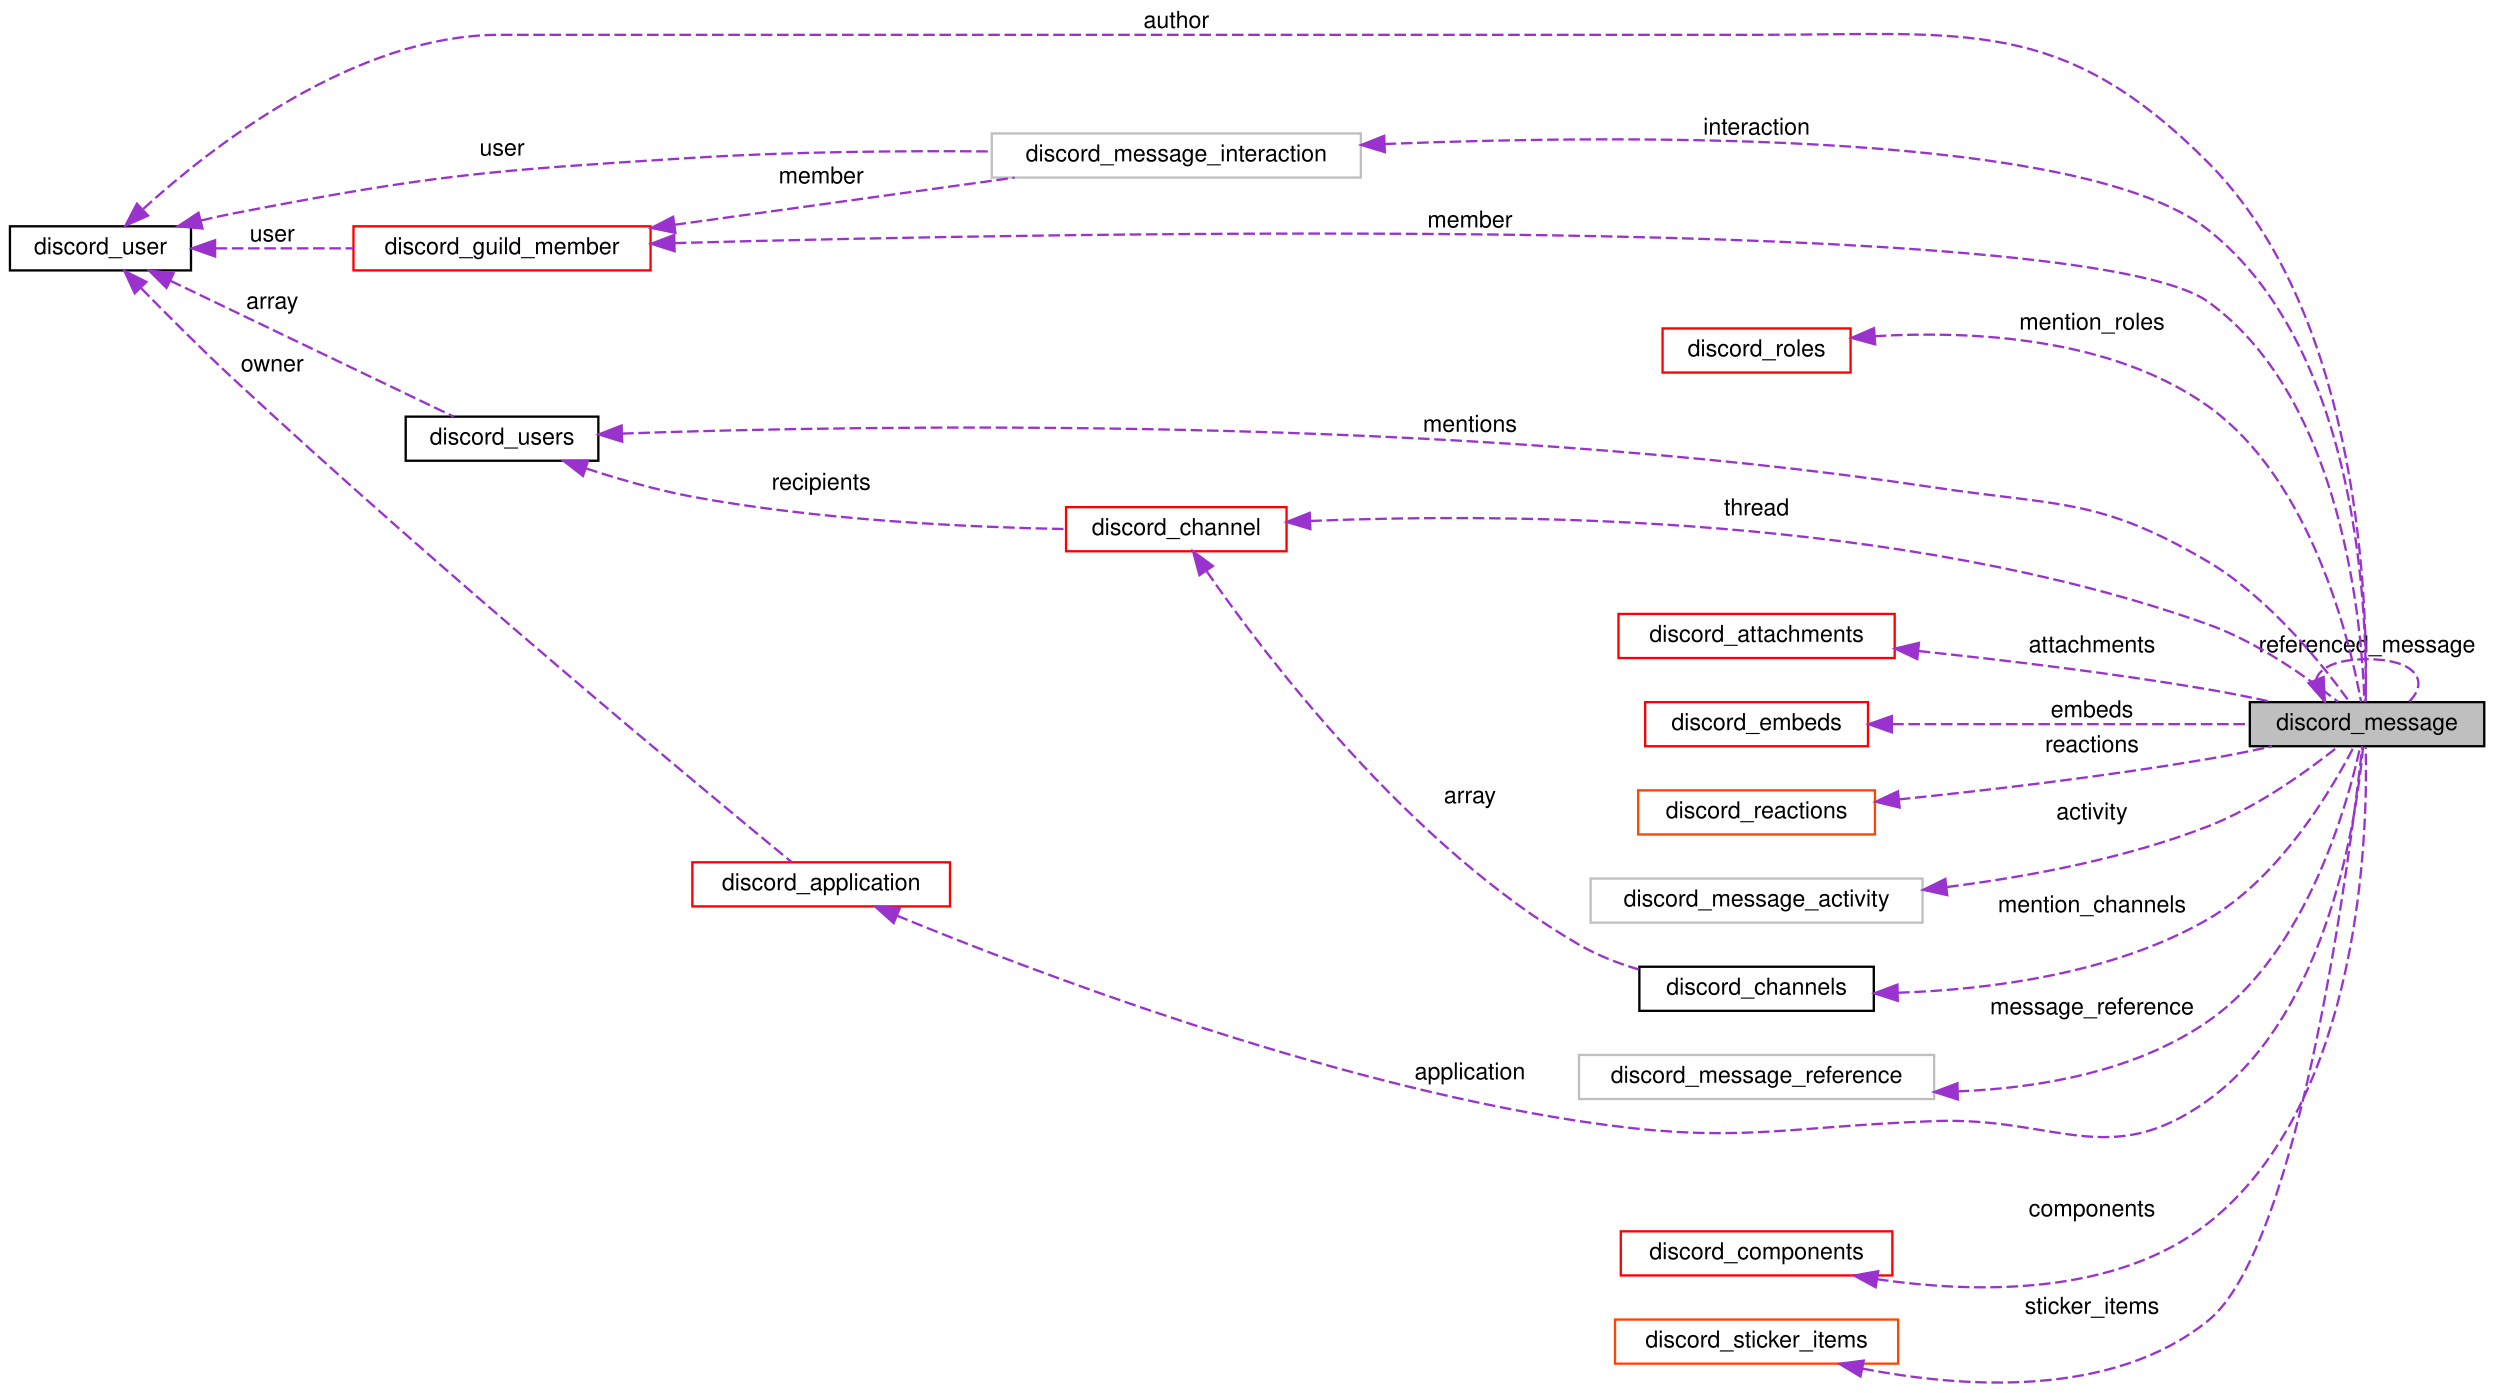
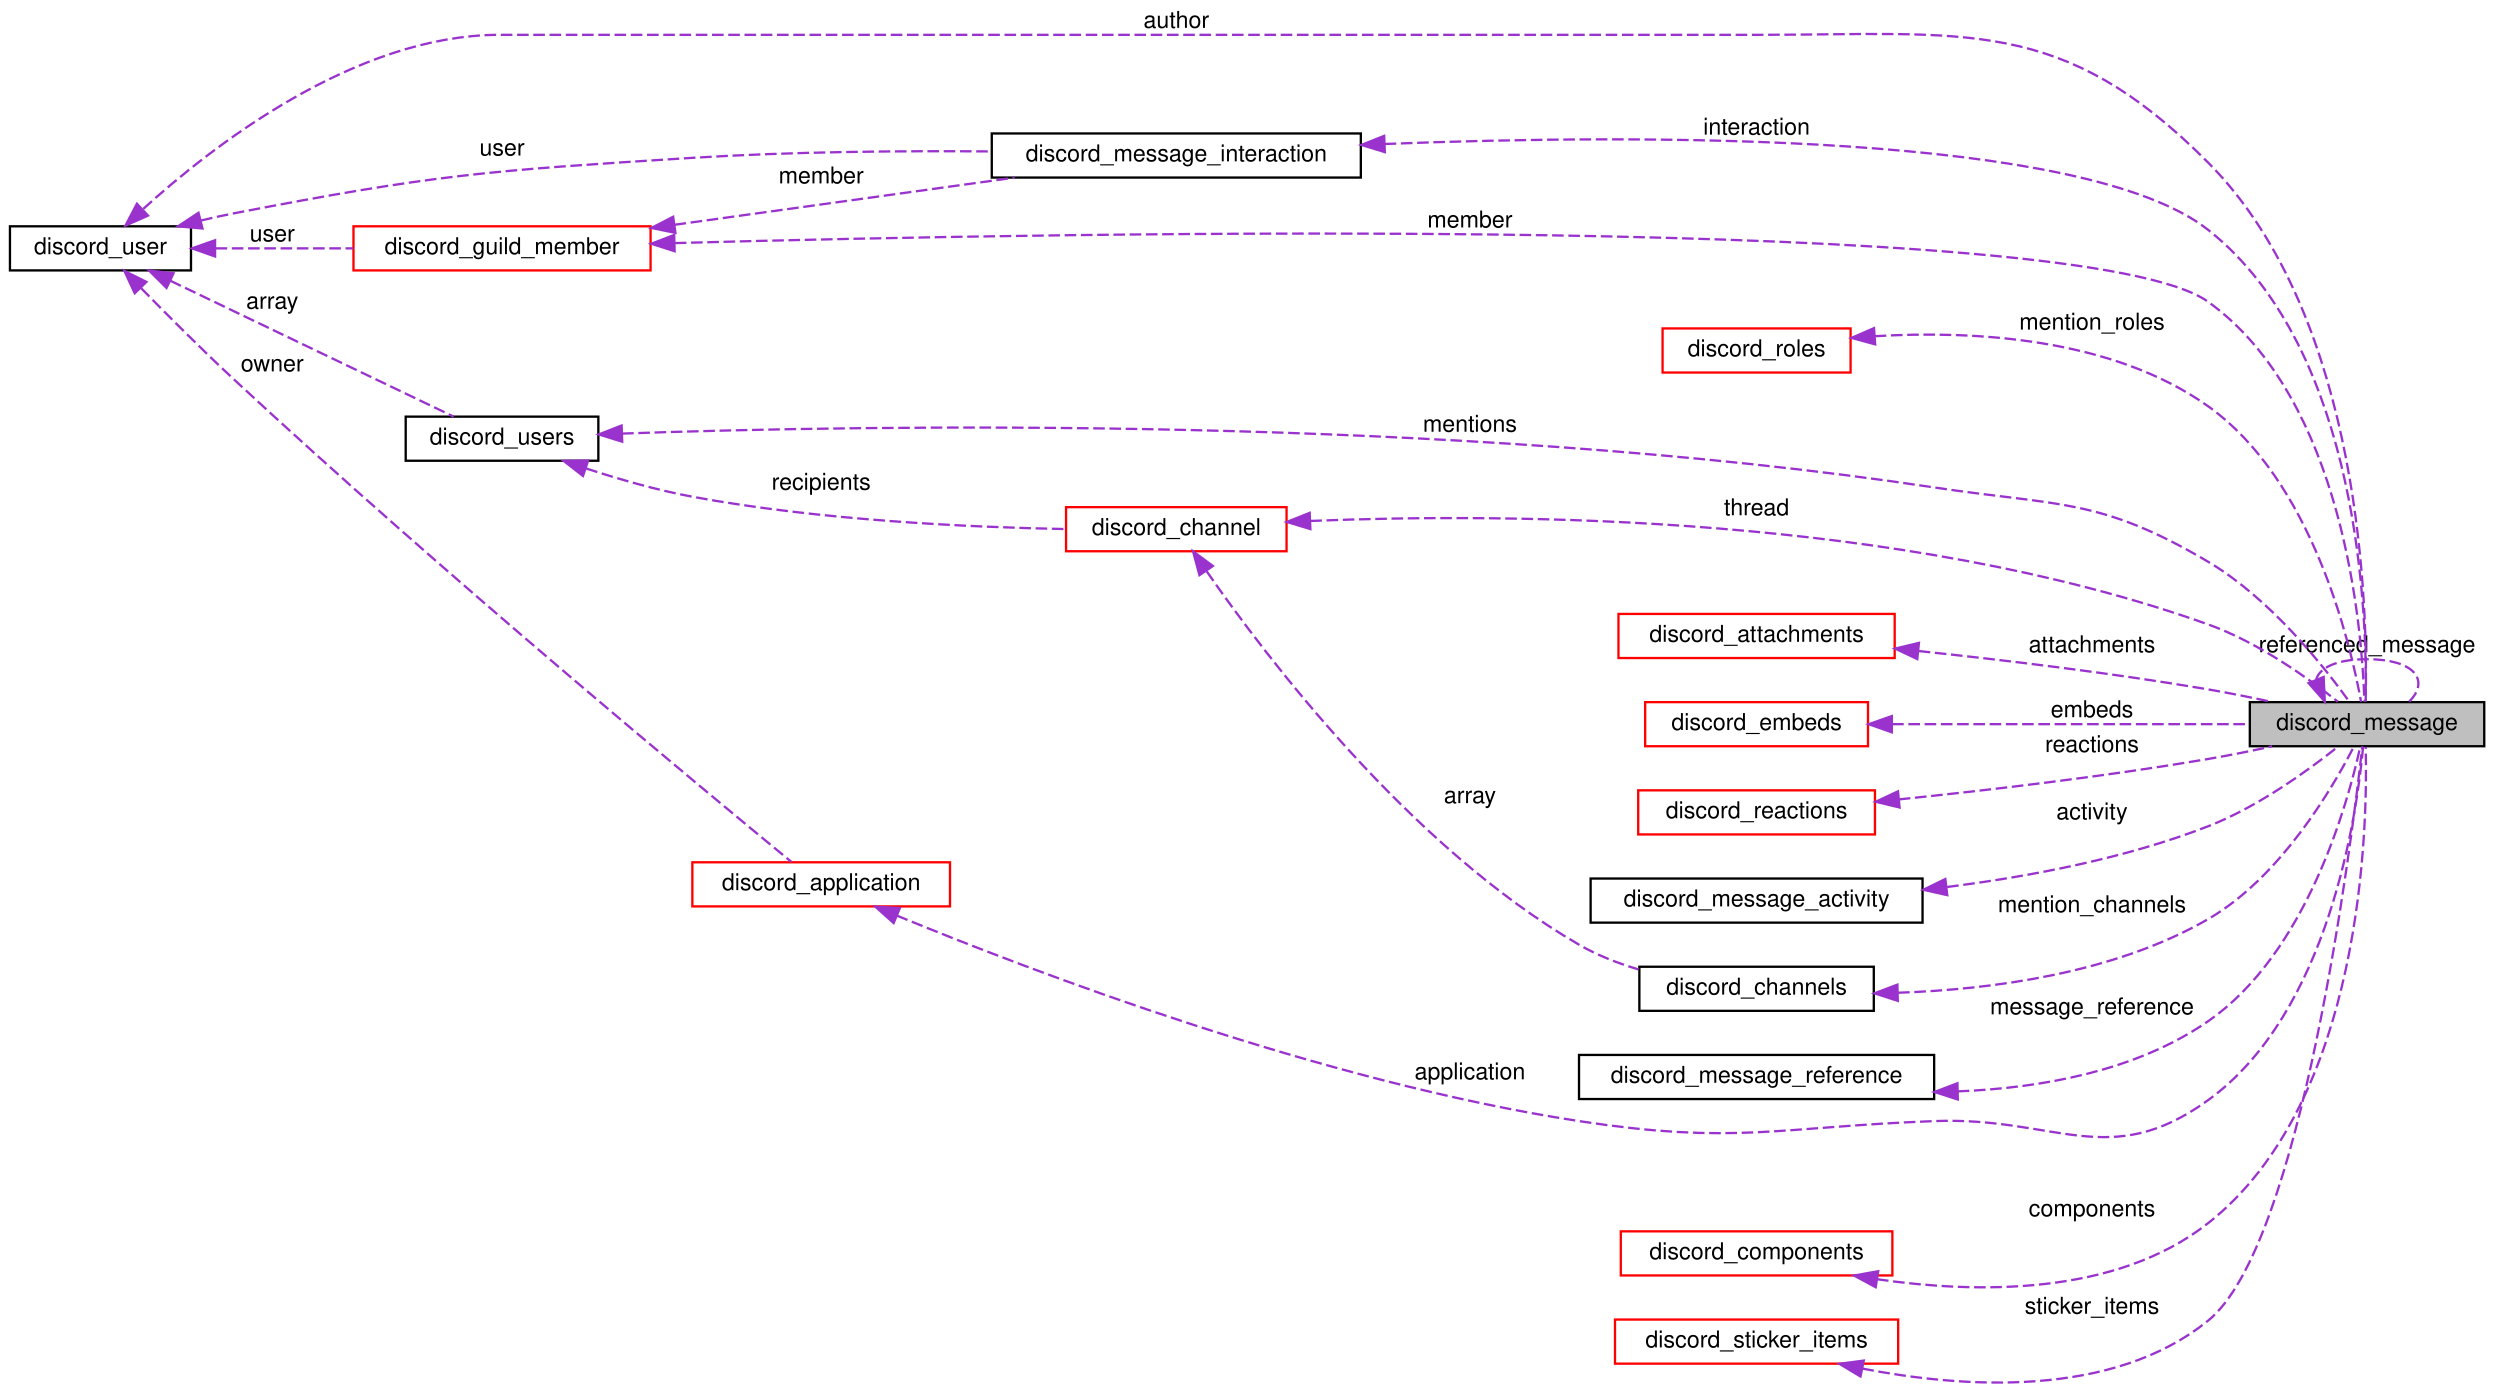
<svg xmlns="http://www.w3.org/2000/svg" xmlns:xlink="http://www.w3.org/1999/xlink" width="1077pt" height="600pt" viewBox="0.00 0.00 1076.50 600.04">
  <g id="graph0" class="graph" transform="scale(1 1) rotate(0) translate(4 596.04)">
    <g id="node1" class="node">
      <g id="a_node1">
        <a xlink:title=" ">
          <polygon fill="#bfbfbf" stroke="black" points="965,-274.54 965,-293.54 1066,-293.54 1066,-274.54 965,-274.54" />
          <text text-anchor="middle" x="1015.5" y="-281.54" font-family="Helvetica,sans-Serif" font-size="10.00">discord_message</text>
        </a>
      </g>
    </g>
    <g id="edge17" class="edge">
      <path fill="none" stroke="#9a32cd" stroke-dasharray="5,2" d="M993.55,-303.07C994.75,-308.16 1002.06,-312.04 1015.5,-312.04 1036.47,-312.04 1042.54,-302.6 1033.69,-293.79" />
      <polygon fill="#9a32cd" stroke="#9a32cd" points="996.8,-304.38 997.31,-293.79 990.31,-301.74 996.8,-304.38" />
      <text text-anchor="middle" x="1015.5" y="-315.04" font-family="Helvetica,sans-Serif" font-size="10.00"> referenced_message</text>
    </g>
    <g id="node2" class="node">
      <g id="a_node2">
        <a xlink:href="structdiscord__user.html" target="_top" xlink:title=" ">
          <polygon fill="none" stroke="black" points="0,-479.54 0,-498.54 78,-498.54 78,-479.54 0,-479.54" />
          <text text-anchor="middle" x="39" y="-486.54" font-family="Helvetica,sans-Serif" font-size="10.00">discord_user</text>
        </a>
      </g>
    </g>
    <g id="edge1" class="edge">
      <path fill="none" stroke="#9a32cd" stroke-dasharray="5,2" d="M57.45,-506.05C86.66,-532.64 148.41,-581.04 211,-581.04 211,-581.04 211,-581.04 753.5,-581.04 842.91,-581.04 883.94,-589.41 947,-526.04 1014.07,-458.64 1015.86,-330.54 1014.91,-294" />
      <polygon fill="#9a32cd" stroke="#9a32cd" points="59.48,-503.16 49.79,-498.88 54.7,-508.27 59.48,-503.16" />
      <text text-anchor="middle" x="502.5" y="-584.04" font-family="Helvetica,sans-Serif" font-size="10.00"> author</text>
    </g>
    <g id="node3" class="node">
      <g id="a_node3">
        <a xlink:href="structdiscord__guild__member.html" target="_top" xlink:title=" ">
          <polygon fill="none" stroke="red" points="148,-479.54 148,-498.54 276,-498.54 276,-479.54 148,-479.54" />
          <text text-anchor="middle" x="212" y="-486.54" font-family="Helvetica,sans-Serif" font-size="10.00">discord_guild_member</text>
        </a>
      </g>
    </g>
    <g id="edge3" class="edge">
      <path fill="none" stroke="#9a32cd" stroke-dasharray="5,2" d="M88.59,-489.04C107.04,-489.04 128.32,-489.04 147.92,-489.04" />
      <polygon fill="#9a32cd" stroke="#9a32cd" points="88.38,-485.54 78.38,-489.04 88.38,-492.54 88.38,-485.54" />
      <text text-anchor="middle" x="113" y="-492.04" font-family="Helvetica,sans-Serif" font-size="10.00"> user</text>
    </g>
    <g id="node4" class="node">
      <g id="a_node4">
        <a xlink:href="structdiscord__users.html" target="_top" xlink:title=" ">
          <polygon fill="none" stroke="black" points="170.5,-397.54 170.5,-416.54 253.5,-416.54 253.5,-397.54 170.5,-397.54" />
          <text text-anchor="middle" x="212" y="-404.54" font-family="Helvetica,sans-Serif" font-size="10.00">discord_users</text>
        </a>
      </g>
    </g>
    <g id="edge5" class="edge">
      <path fill="none" stroke="#9a32cd" stroke-dasharray="5,2" d="M69.12,-475.07C103.9,-458.39 161.13,-430.95 191.18,-416.54" />
      <polygon fill="#9a32cd" stroke="#9a32cd" points="67.45,-471.99 59.95,-479.47 70.48,-478.3 67.45,-471.99" />
      <text text-anchor="middle" x="113" y="-463.04" font-family="Helvetica,sans-Serif" font-size="10.00"> array</text>
    </g>
    <g id="node12" class="node">
      <g id="a_node12">
        <a xlink:href="structdiscord__application.html" target="_top" xlink:title=" ">
          <polygon fill="none" stroke="red" points="294,-205.54 294,-224.54 405,-224.54 405,-205.54 294,-205.54" />
          <text text-anchor="middle" x="349.5" y="-212.54" font-family="Helvetica,sans-Serif" font-size="10.00">discord_application</text>
        </a>
      </g>
    </g>
    <g id="edge15" class="edge">
      <path fill="none" stroke="#9a32cd" stroke-dasharray="5,2" d="M56.55,-471.85C67.54,-460.6 82.39,-445.7 96,-433.04 185.89,-349.4 300.06,-254.79 336.65,-224.73" />
      <polygon fill="#9a32cd" stroke="#9a32cd" points="53.76,-469.7 49.31,-479.31 58.79,-474.58 53.76,-469.7" />
      <text text-anchor="middle" x="113" y="-436.04" font-family="Helvetica,sans-Serif" font-size="10.00"> owner</text>
    </g>
    <g id="node14" class="node">
      <g id="a_node14">
        <a xlink:href="structdiscord__message__interaction.html" target="_top" xlink:title=" ">
-           <polygon fill="none" stroke="#bfbfbf" points="423,-519.54 423,-538.54 582,-538.54 582,-519.54 423,-519.54" />
+           <polygon fill="none" stroke="black" points="423,-519.54 423,-538.54 582,-538.54 582,-519.54 423,-519.54" />
          <text text-anchor="middle" x="502.5" y="-526.54" font-family="Helvetica,sans-Serif" font-size="10.00">discord_message_interaction</text>
        </a>
      </g>
    </g>
    <g id="edge19" class="edge">
      <path fill="none" stroke="#9a32cd" stroke-dasharray="5,2" d="M82.33,-501.05C86.92,-502.15 91.54,-503.17 96,-504.04 183.03,-520.88 205.53,-522.48 294,-528.04 336.43,-530.7 383.83,-531.12 422.6,-530.8" />
      <polygon fill="#9a32cd" stroke="#9a32cd" points="82.95,-497.6 72.39,-498.54 81.23,-504.38 82.95,-497.6" />
      <text text-anchor="middle" x="212" y="-529.04" font-family="Helvetica,sans-Serif" font-size="10.00"> user</text>
    </g>
    <g id="edge2" class="edge">
      <path fill="none" stroke="#9a32cd" stroke-dasharray="5,2" d="M286.44,-491.31C461.81,-496.11 894.36,-503.9 947,-466.04 1005.55,-423.93 1013.38,-325.04 1014.37,-293.73" />
      <polygon fill="#9a32cd" stroke="#9a32cd" points="286.36,-487.81 276.27,-491.03 286.17,-494.81 286.36,-487.81" />
      <text text-anchor="middle" x="629" y="-498.04" font-family="Helvetica,sans-Serif" font-size="10.00"> member</text>
    </g>
    <g id="edge20" class="edge">
      <path fill="none" stroke="#9a32cd" stroke-dasharray="5,2" d="M286.31,-499.2C331.33,-505.44 388.64,-513.39 432.79,-519.51" />
      <polygon fill="#9a32cd" stroke="#9a32cd" points="286.7,-495.72 276.31,-497.82 285.74,-502.66 286.7,-495.72" />
      <text text-anchor="middle" x="349.5" y="-517.04" font-family="Helvetica,sans-Serif" font-size="10.00"> member</text>
    </g>
    <g id="edge4" class="edge">
      <path fill="none" stroke="#9a32cd" stroke-dasharray="5,2" d="M263.73,-409.24C369.52,-412.96 621.12,-417.34 829,-386.04 882.73,-377.95 900.23,-381.7 947,-354.04 973.74,-338.22 996.91,-308.98 1007.83,-293.78" />
      <polygon fill="#9a32cd" stroke="#9a32cd" points="263.78,-405.74 253.66,-408.87 263.52,-412.73 263.78,-405.74" />
      <text text-anchor="middle" x="629" y="-410.04" font-family="Helvetica,sans-Serif" font-size="10.00"> mentions</text>
    </g>
    <g id="node7" class="node">
      <g id="a_node7">
        <a xlink:href="structdiscord__channel.html" target="_top" xlink:title=" ">
          <polygon fill="none" stroke="red" points="455,-358.54 455,-377.54 550,-377.54 550,-358.54 455,-358.54" />
          <text text-anchor="middle" x="502.5" y="-365.54" font-family="Helvetica,sans-Serif" font-size="10.00">discord_channel</text>
        </a>
      </g>
    </g>
    <g id="edge9" class="edge">
      <path fill="none" stroke="#9a32cd" stroke-dasharray="5,2" d="M248.27,-394.2C262.32,-389.6 278.75,-384.87 294,-382.04 348.67,-371.9 412.66,-368.89 454.96,-368.1" />
      <polygon fill="#9a32cd" stroke="#9a32cd" points="246.87,-390.98 238.52,-397.49 249.11,-397.61 246.87,-390.98" />
      <text text-anchor="middle" x="349.5" y="-385.04" font-family="Helvetica,sans-Serif" font-size="10.00"> recipients</text>
    </g>
    <g id="node5" class="node">
      <g id="a_node5">
        <a xlink:href="structdiscord__roles.html" target="_top" xlink:title=" ">
          <polygon fill="none" stroke="red" points="712,-435.54 712,-454.54 793,-454.54 793,-435.54 712,-435.54" />
          <text text-anchor="middle" x="752.5" y="-442.54" font-family="Helvetica,sans-Serif" font-size="10.00">discord_roles</text>
        </a>
      </g>
    </g>
    <g id="edge6" class="edge">
      <path fill="none" stroke="#9a32cd" stroke-dasharray="5,2" d="M803.39,-451.19C845.47,-453.69 905.33,-450.67 947,-421.04 991.73,-389.23 1008.26,-319.29 1012.94,-293.68" />
      <polygon fill="#9a32cd" stroke="#9a32cd" points="803.59,-447.69 793.37,-450.46 803.09,-454.67 803.59,-447.69" />
      <text text-anchor="middle" x="897" y="-454.04" font-family="Helvetica,sans-Serif" font-size="10.00"> mention_roles</text>
    </g>
    <g id="node6" class="node">
      <g id="a_node6">
        <a xlink:href="structdiscord__channels.html" target="_top" xlink:title=" ">
          <polygon fill="none" stroke="black" points="702,-160.54 702,-179.54 803,-179.54 803,-160.54 702,-160.54" />
          <text text-anchor="middle" x="752.5" y="-167.54" font-family="Helvetica,sans-Serif" font-size="10.00">discord_channels</text>
        </a>
      </g>
    </g>
    <g id="edge7" class="edge">
      <path fill="none" stroke="#9a32cd" stroke-dasharray="5,2" d="M813.46,-168.34C853.69,-169.73 906.52,-176.65 947,-200.04 978.1,-218 1000.52,-256.27 1009.78,-274.28" />
      <polygon fill="#9a32cd" stroke="#9a32cd" points="813.34,-164.84 803.25,-168.09 813.17,-171.83 813.34,-164.84" />
      <text text-anchor="middle" x="897" y="-203.04" font-family="Helvetica,sans-Serif" font-size="10.00"> mention_channels</text>
    </g>
    <g id="edge21" class="edge">
      <path fill="none" stroke="#9a32cd" stroke-dasharray="5,2" d="M560.23,-371.6C646.47,-375.09 814.55,-374.28 947,-327.04 968.46,-319.38 990.13,-303.89 1002.93,-293.74" />
      <polygon fill="#9a32cd" stroke="#9a32cd" points="560.26,-368.1 550.12,-371.16 559.96,-375.09 560.26,-368.1" />
      <text text-anchor="middle" x="752.5" y="-374.04" font-family="Helvetica,sans-Serif" font-size="10.00"> thread</text>
    </g>
    <g id="edge8" class="edge">
      <path fill="none" stroke="#9a32cd" stroke-dasharray="5,2" d="M515.61,-349.87C540.88,-313.45 602.99,-231.35 676,-189.04 683.84,-184.5 692.74,-181.03 701.62,-178.39" />
      <polygon fill="#9a32cd" stroke="#9a32cd" points="512.48,-348.25 509.73,-358.48 518.26,-352.2 512.48,-348.25" />
      <text text-anchor="middle" x="629" y="-250.04" font-family="Helvetica,sans-Serif" font-size="10.00"> array</text>
    </g>
    <g id="node8" class="node">
      <g id="a_node8">
        <a xlink:href="structdiscord__attachments.html" target="_top" xlink:title=" ">
          <polygon fill="none" stroke="red" points="693,-312.54 693,-331.54 812,-331.54 812,-312.54 693,-312.54" />
          <text text-anchor="middle" x="752.5" y="-319.54" font-family="Helvetica,sans-Serif" font-size="10.00">discord_attachments</text>
        </a>
      </g>
    </g>
    <g id="edge10" class="edge">
      <path fill="none" stroke="#9a32cd" stroke-dasharray="5,2" d="M822.34,-315.55C859.41,-311.63 905.85,-306.04 947,-299.04 955.99,-297.51 965.6,-295.56 974.65,-293.59" />
      <polygon fill="#9a32cd" stroke="#9a32cd" points="821.73,-312.1 812.15,-316.61 822.45,-319.06 821.73,-312.1" />
      <text text-anchor="middle" x="897" y="-315.04" font-family="Helvetica,sans-Serif" font-size="10.00"> attachments</text>
    </g>
    <g id="node9" class="node">
      <g id="a_node9">
        <a xlink:href="structdiscord__embeds.html" target="_top" xlink:title=" ">
          <polygon fill="none" stroke="red" points="704.5,-274.54 704.5,-293.54 800.5,-293.54 800.5,-274.54 704.5,-274.54" />
          <text text-anchor="middle" x="752.5" y="-281.54" font-family="Helvetica,sans-Serif" font-size="10.00">discord_embeds</text>
        </a>
      </g>
    </g>
    <g id="edge11" class="edge">
      <path fill="none" stroke="#9a32cd" stroke-dasharray="5,2" d="M810.9,-284.04C856.99,-284.04 921.04,-284.04 964.92,-284.04" />
      <polygon fill="#9a32cd" stroke="#9a32cd" points="810.77,-280.54 800.77,-284.04 810.77,-287.54 810.77,-280.54" />
      <text text-anchor="middle" x="897" y="-287.04" font-family="Helvetica,sans-Serif" font-size="10.00"> embeds</text>
    </g>
    <g id="node10" class="node">
      <g id="a_node10">
        <a xlink:href="structdiscord__reactions.html" target="_top" xlink:title=" ">
-           <polygon fill="none" stroke="orangered" points="701.5,-236.54 701.5,-255.54 803.5,-255.54 803.5,-236.54 701.5,-236.54" />
+           <polygon fill="none" stroke="red" points="701.5,-236.54 701.5,-255.54 803.5,-255.54 803.5,-236.54 701.5,-236.54" />
          <text text-anchor="middle" x="752.5" y="-243.54" font-family="Helvetica,sans-Serif" font-size="10.00">discord_reactions</text>
        </a>
      </g>
    </g>
    <g id="edge12" class="edge">
      <path fill="none" stroke="#9a32cd" stroke-dasharray="5,2" d="M813.77,-251.63C852.07,-255.57 902.61,-261.49 947,-269.04 955.99,-270.57 965.6,-272.51 974.65,-274.49" />
      <polygon fill="#9a32cd" stroke="#9a32cd" points="814.12,-248.15 803.81,-250.62 813.41,-255.11 814.12,-248.15" />
      <text text-anchor="middle" x="897" y="-272.04" font-family="Helvetica,sans-Serif" font-size="10.00"> reactions</text>
    </g>
    <g id="node11" class="node">
      <g id="a_node11">
        <a xlink:href="structdiscord__message__activity.html" target="_top" xlink:title=" ">
-           <polygon fill="none" stroke="#bfbfbf" points="681,-198.54 681,-217.54 824,-217.54 824,-198.54 681,-198.54" />
+           <polygon fill="none" stroke="black" points="681,-198.54 681,-217.54 824,-217.54 824,-198.54 681,-198.54" />
          <text text-anchor="middle" x="752.5" y="-205.54" font-family="Helvetica,sans-Serif" font-size="10.00">discord_message_activity</text>
        </a>
      </g>
    </g>
    <g id="edge13" class="edge">
      <path fill="none" stroke="#9a32cd" stroke-dasharray="5,2" d="M834.6,-213.91C870.01,-218.37 911.47,-226.22 947,-240.04 968.38,-248.35 990.07,-264.07 1002.9,-274.29" />
      <polygon fill="#9a32cd" stroke="#9a32cd" points="834.65,-210.39 824.31,-212.69 833.82,-217.34 834.65,-210.39" />
      <text text-anchor="middle" x="897" y="-243.04" font-family="Helvetica,sans-Serif" font-size="10.00"> activity</text>
    </g>
    <g id="edge14" class="edge">
      <path fill="none" stroke="#9a32cd" stroke-dasharray="5,2" d="M382.06,-201.59C439.34,-178 564.77,-130.06 676,-113.04 743.22,-102.75 761.05,-110.45 829,-113.04 881.56,-115.04 904.38,-91.22 947,-122.04 999.1,-159.71 1011.17,-245.33 1013.81,-274.27" />
      <polygon fill="#9a32cd" stroke="#9a32cd" points="380.72,-198.36 372.82,-205.43 383.4,-204.82 380.72,-198.36" />
      <text text-anchor="middle" x="629" y="-131.04" font-family="Helvetica,sans-Serif" font-size="10.00"> application</text>
    </g>
    <g id="node13" class="node">
      <g id="a_node13">
        <a xlink:href="structdiscord__message__reference.html" target="_top" xlink:title=" ">
-           <polygon fill="none" stroke="#bfbfbf" points="676,-122.54 676,-141.54 829,-141.54 829,-122.54 676,-122.54" />
+           <polygon fill="none" stroke="black" points="676,-122.54 676,-141.54 829,-141.54 829,-122.54 676,-122.54" />
          <text text-anchor="middle" x="752.5" y="-129.54" font-family="Helvetica,sans-Serif" font-size="10.00">discord_message_reference</text>
        </a>
      </g>
    </g>
    <g id="edge16" class="edge">
      <path fill="none" stroke="#9a32cd" stroke-dasharray="5,2" d="M839.15,-125.84C875.22,-127.27 915.94,-134.58 947,-156.04 989.38,-185.31 1007.17,-249.78 1012.58,-274.31" />
      <polygon fill="#9a32cd" stroke="#9a32cd" points="839.2,-122.34 829.12,-125.59 839.03,-129.34 839.2,-122.34" />
      <text text-anchor="middle" x="897" y="-159.04" font-family="Helvetica,sans-Serif" font-size="10.00"> message_reference</text>
    </g>
    <g id="edge18" class="edge">
      <path fill="none" stroke="#9a32cd" stroke-dasharray="5,2" d="M592.26,-534C705.74,-538.47 893.91,-538.93 947,-497.04 1013.09,-444.9 1015.64,-328.11 1014.88,-293.73" />
      <polygon fill="#9a32cd" stroke="#9a32cd" points="592.34,-530.5 582.2,-533.59 592.05,-537.5 592.34,-530.5" />
      <text text-anchor="middle" x="752.5" y="-538.04" font-family="Helvetica,sans-Serif" font-size="10.00"> interaction</text>
    </g>
    <g id="node15" class="node">
      <g id="a_node15">
        <a xlink:href="structdiscord__components.html" target="_top" xlink:title=" ">
          <polygon fill="none" stroke="red" points="694,-46.54 694,-65.54 811,-65.54 811,-46.54 694,-46.54" />
          <text text-anchor="middle" x="752.5" y="-53.54" font-family="Helvetica,sans-Serif" font-size="10.00">discord_components</text>
        </a>
      </g>
    </g>
    <g id="edge22" class="edge">
      <path fill="none" stroke="#9a32cd" stroke-dasharray="5,2" d="M804.37,-44.92C846.98,-38.72 907.08,-37.61 947,-69.04 1013.71,-121.55 1015.83,-239.52 1014.92,-274.24" />
      <polygon fill="#9a32cd" stroke="#9a32cd" points="803.81,-41.47 794.48,-46.5 804.91,-48.38 803.81,-41.47" />
      <text text-anchor="middle" x="897" y="-72.04" font-family="Helvetica,sans-Serif" font-size="10.00"> components</text>
    </g>
    <g id="node16" class="node">
      <g id="a_node16">
        <a xlink:href="structdiscord__sticker__items.html" target="_top" xlink:title=" ">
-           <polygon fill="none" stroke="orangered" points="691.5,-8.54 691.5,-27.54 813.5,-27.54 813.5,-8.54 691.5,-8.54" />
+           <polygon fill="none" stroke="red" points="691.5,-8.54 691.5,-27.54 813.5,-27.54 813.5,-8.54 691.5,-8.54" />
          <text text-anchor="middle" x="752.5" y="-15.54" font-family="Helvetica,sans-Serif" font-size="10.00">discord_sticker_items</text>
        </a>
      </g>
    </g>
    <g id="edge23" class="edge">
      <path fill="none" stroke="#9a32cd" stroke-dasharray="5,2" d="M798.07,-6.41C841.04,1.93 905.49,6.55 947,-27.04 987.17,-59.53 1008.72,-231.93 1013.48,-274.52" />
      <polygon fill="#9a32cd" stroke="#9a32cd" points="797.25,-3.01 788.17,-8.47 798.68,-9.86 797.25,-3.01" />
      <text text-anchor="middle" x="897" y="-30.04" font-family="Helvetica,sans-Serif" font-size="10.00"> sticker_items</text>
    </g>
  </g>
</svg>
